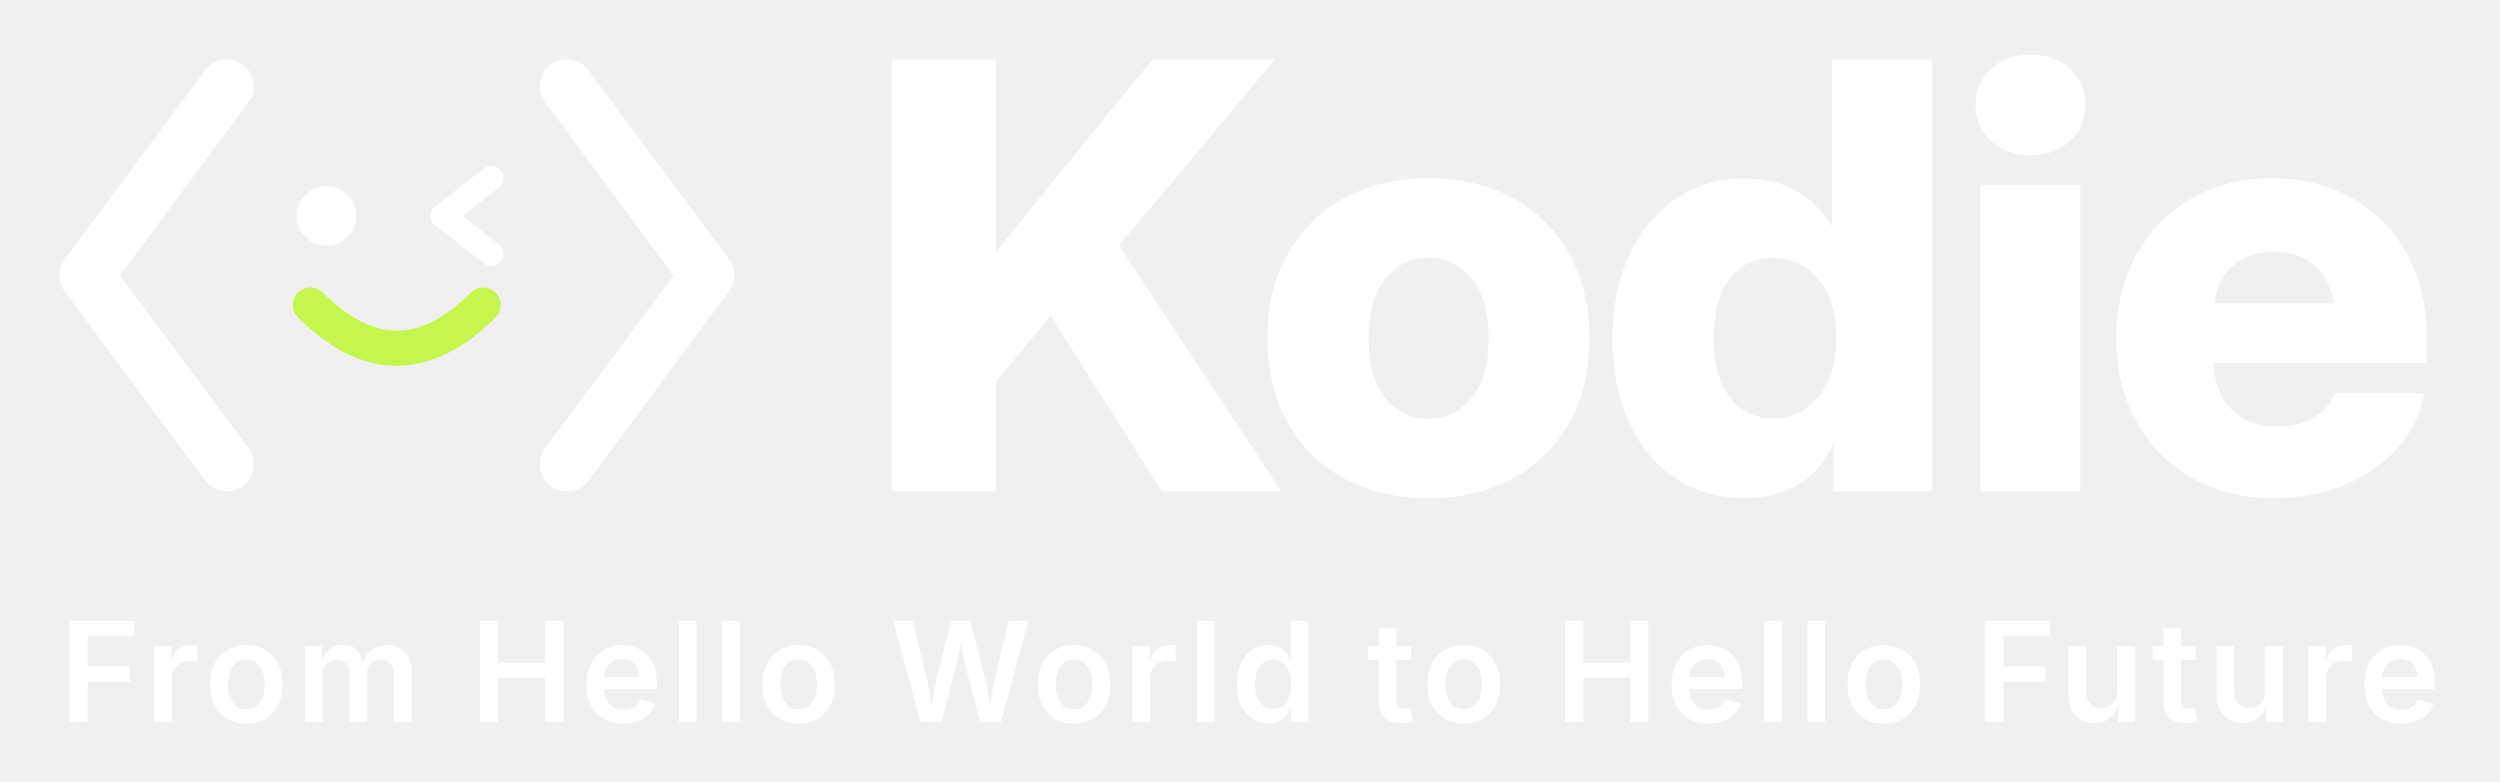
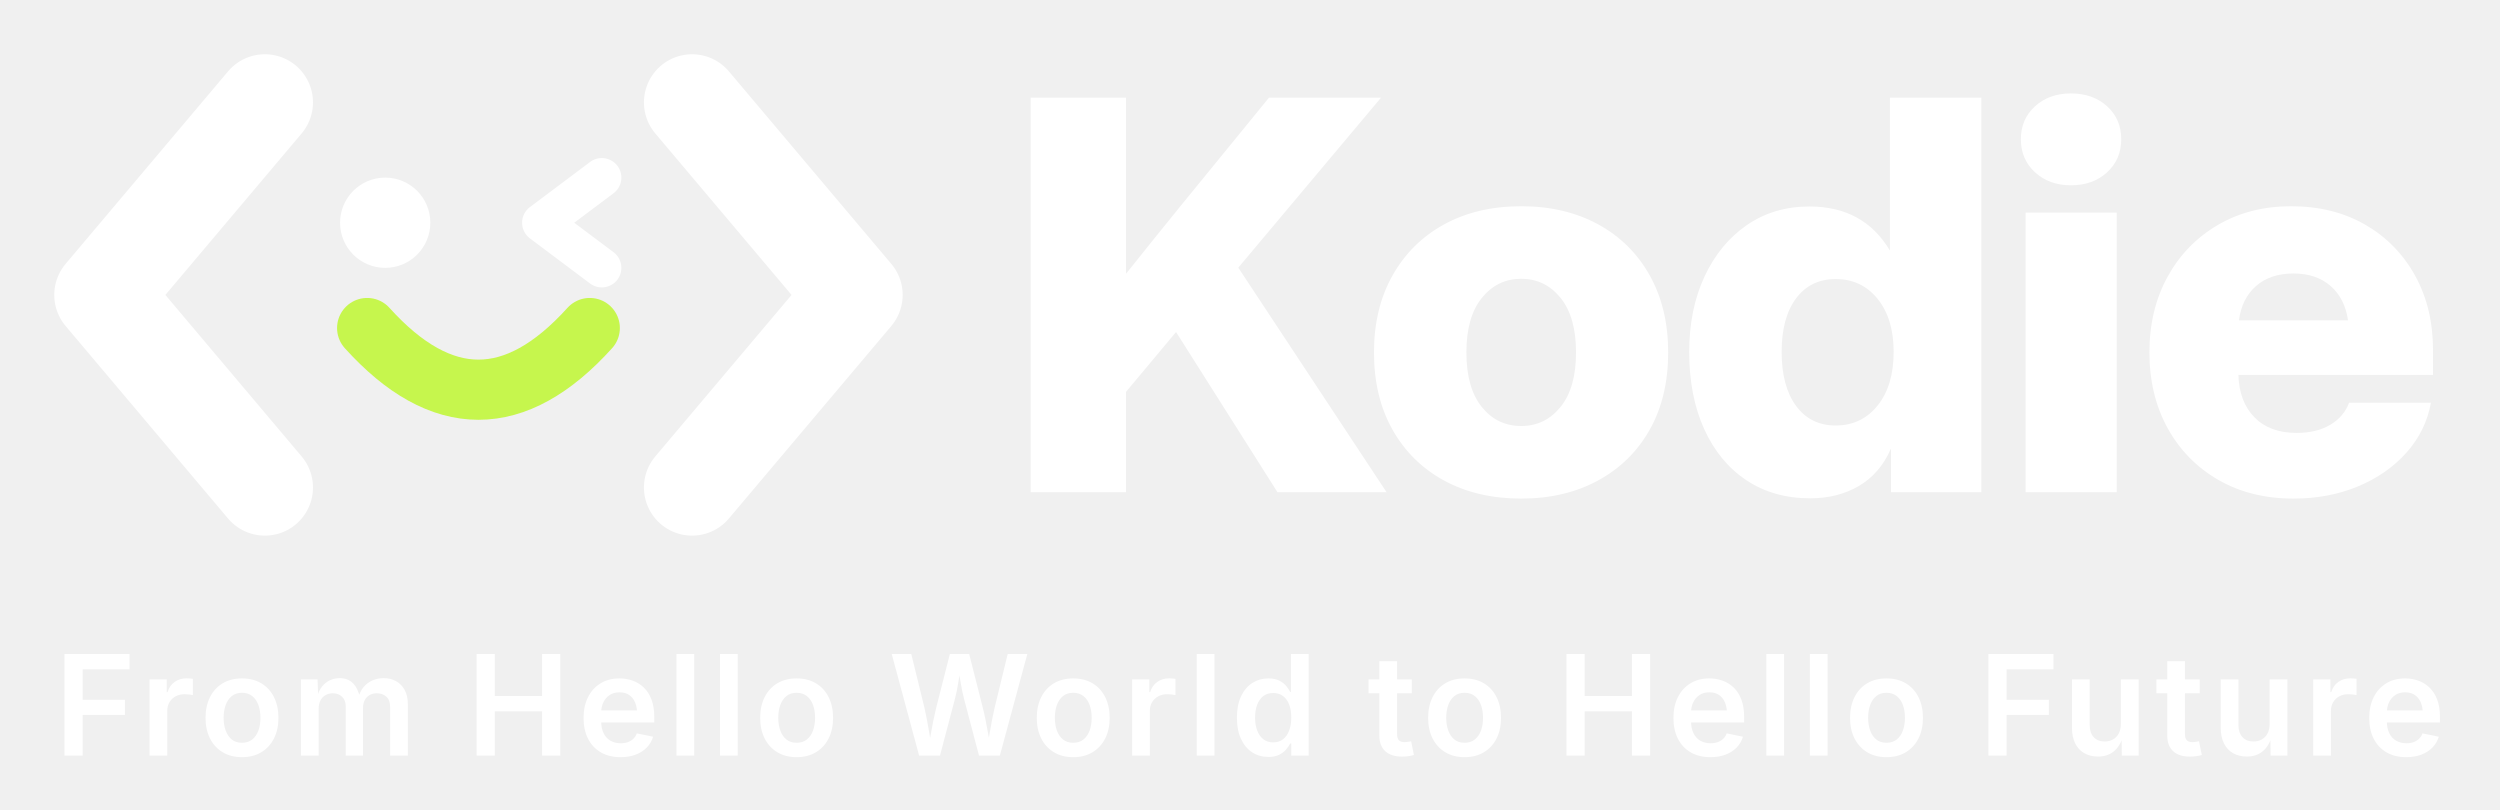
- <svg xmlns="http://www.w3.org/2000/svg" viewBox="-22.00 -22.00 926.13 289.48" role="img" aria-label="Kodie - From Hello World to Hello Future">
-   <g fill="none" stroke-linecap="round" stroke-linejoin="round">
-     <path d="M62 10.0 L10.0 80 L62 150.0" stroke="#FFFFFF" stroke-width="20" />
-     <path d="M188 10.0 L240.0 80 L188 150.0" stroke="#FFFFFF" stroke-width="20" />
-     <g transform="translate(125.0 80) scale(1.0) translate(-125.0 -80)">
-       <circle cx="99.0" cy="58" r="11" fill="#FFFFFF" stroke="none" />
-       <path d="M160.0 44 L142.0 58 L160.0 72" stroke="#FFFFFF" stroke-width="9" />
-       <path d="M93.0 91 Q125.0 123 157.0 91" stroke="#C6F64D" stroke-width="13" />
+ <svg xmlns="http://www.w3.org/2000/svg" viewBox="-22.00 -22.00 1013.77 328.40" role="img" aria-label="Kodie - From Hello World to Hello Future">
+   <g transform="scale(1.22)">
+     <g fill="none" stroke-linecap="round" stroke-linejoin="round">
+       <path d="M70 16.0 L16.0 80 L70 144.0" stroke="#FFFFFF" stroke-width="32" />
+       <path d="M212 16.0 L266.0 80 L212 144.0" stroke="#FFFFFF" stroke-width="32" />
+       <circle cx="110.0" cy="56" r="15" fill="#FFFFFF" stroke="none" />
+       <path d="M182.0 41 L162.0 56 L182.0 71" stroke="#FFFFFF" stroke-width="13" />
+       <path d="M104.0 91 Q141.0 132.0 178.0 91" stroke="#C6F64D" stroke-width="20" />
    </g>
  </g>
-   <path transform="translate(298.00 160)" d="M10.31 0V-160H48.97V-88.59Q54.44 -95.46 60.03 -102.39Q65.61 -109.32 71.19 -116.19L106.95 -160H152.38L94.5 -91.06L154.63 0H110.39L69.26 -64.97L48.97 -40.7V0Z M209.23 2.58Q191.4 2.58 177.98 -4.72Q164.56 -12.03 157.04 -25.34Q149.52 -38.66 149.52 -56.7Q149.52 -74.52 157.04 -87.89Q164.56 -101.26 177.98 -108.62Q191.4 -115.97 209.23 -115.97Q226.94 -115.97 240.42 -108.62Q253.9 -101.26 261.36 -87.89Q268.82 -74.52 268.82 -56.7Q268.82 -38.66 261.36 -25.4Q253.9 -12.13 240.42 -4.78Q226.94 2.58 209.23 2.58ZM209.23 -26.85Q218.89 -26.85 225.17 -34.58Q231.45 -42.31 231.45 -56.7Q231.45 -71.09 225.17 -78.82Q218.89 -86.55 209.23 -86.55Q199.56 -86.55 193.28 -78.82Q187 -71.09 187 -56.7Q187 -42.31 193.23 -34.58Q199.45 -26.85 209.23 -26.85Z M326.43 2.47Q311.5 2.47 300.49 -4.89Q289.49 -12.24 283.42 -25.61Q277.35 -38.98 277.35 -56.91Q277.35 -74.2 283.58 -87.52Q289.81 -100.83 300.76 -108.35Q311.72 -115.87 326.1 -115.87Q348.01 -115.87 358.64 -98.15H358.75V-160H395.8V0H359.18V-17.5H359.07Q354.67 -7.52 346.13 -2.52Q337.59 2.47 326.43 2.47ZM336.74 -27.06Q347.26 -27.06 353.76 -35.17Q360.25 -43.28 360.25 -56.91Q360.25 -70.34 353.76 -78.39Q347.26 -86.44 336.74 -86.44Q326.53 -86.44 320.68 -78.6Q314.83 -70.77 314.83 -56.91Q314.83 -42.95 320.68 -35.01Q326.53 -27.06 336.74 -27.06Z M413.77 0V-113.4H450.71V0ZM432.14 -124.46Q423.33 -124.46 417.59 -129.72Q411.84 -134.98 411.84 -143.14Q411.84 -151.3 417.59 -156.51Q423.33 -161.72 432.14 -161.72Q441.05 -161.72 446.79 -156.51Q452.54 -151.3 452.54 -143.14Q452.54 -134.98 446.79 -129.72Q441.05 -124.46 432.14 -124.46Z M522.38 2.58Q504.99 2.58 491.83 -5.05Q478.68 -12.67 471.32 -26.04Q463.97 -39.41 463.97 -56.7Q463.97 -73.99 471.32 -87.36Q478.68 -100.72 491.67 -108.35Q504.67 -115.97 521.42 -115.97Q538.49 -115.97 551.43 -108.51Q564.37 -101.05 571.67 -87.89Q578.97 -74.74 578.97 -57.56V-47.57H500.05Q500.37 -36.72 506.54 -30.39Q512.72 -24.05 523.67 -24.05Q531.83 -24.05 537.36 -27.38Q542.89 -30.71 544.93 -36.3H578.12Q576.07 -24.91 568.24 -16.11Q560.4 -7.3 548.53 -2.36Q536.67 2.58 522.38 2.58ZM500.26 -69.69H544.5Q543.22 -78.6 537.42 -83.65Q531.62 -88.7 522.38 -88.7Q513.04 -88.7 507.24 -83.65Q501.44 -78.6 500.26 -69.69Z" fill="#FFFFFF" />
-   <path transform="translate(0 245.48)" d="M3.77 0V-37.48H27.77V-31.82H10.49V-20.57H26.08V-14.99H10.49V0Z M35.15 0V-28.12H41.49V-23.42H41.79Q42.54 -25.86 44.43 -27.18Q46.32 -28.5 48.73 -28.5Q49.28 -28.5 49.96 -28.45Q50.64 -28.4 51.12 -28.32V-22.31Q50.72 -22.44 49.81 -22.54Q48.91 -22.64 48.03 -22.64Q46.21 -22.64 44.77 -21.86Q43.32 -21.08 42.5 -19.71Q41.69 -18.34 41.69 -16.55V0Z M69.24 0.58Q65.14 0.58 62.12 -1.25Q59.1 -3.07 57.46 -6.33Q55.81 -9.58 55.81 -13.91Q55.81 -18.29 57.46 -21.57Q59.1 -24.85 62.12 -26.66Q65.14 -28.47 69.24 -28.47Q73.36 -28.47 76.38 -26.66Q79.4 -24.85 81.05 -21.57Q82.7 -18.29 82.7 -13.91Q82.7 -9.58 81.05 -6.33Q79.4 -3.07 76.38 -1.25Q73.36 0.58 69.24 0.58ZM69.24 -4.73Q71.53 -4.73 73.05 -5.96Q74.57 -7.19 75.31 -9.28Q76.06 -11.37 76.06 -13.93Q76.06 -16.53 75.31 -18.61Q74.57 -20.7 73.05 -21.93Q71.53 -23.17 69.24 -23.17Q66.95 -23.17 65.45 -21.93Q63.96 -20.7 63.22 -18.63Q62.47 -16.55 62.47 -13.93Q62.47 -11.37 63.22 -9.28Q63.96 -7.19 65.45 -5.96Q66.95 -4.73 69.24 -4.73Z M90.98 0V-28.12H97.12L97.37 -21.35H96.89Q97.5 -23.87 98.77 -25.45Q100.04 -27.04 101.73 -27.81Q103.43 -28.57 105.29 -28.57Q108.34 -28.57 110.21 -26.66Q112.08 -24.75 112.86 -21.03H112.08Q112.66 -23.54 114.06 -25.22Q115.45 -26.89 117.38 -27.73Q119.3 -28.57 121.49 -28.57Q124.03 -28.57 126.04 -27.47Q128.06 -26.36 129.24 -24.23Q130.42 -22.11 130.42 -18.96V0H123.88V-17.96Q123.88 -20.57 122.45 -21.78Q121.01 -22.99 119 -22.99Q117.44 -22.99 116.28 -22.31Q115.13 -21.63 114.51 -20.44Q113.89 -19.24 113.89 -17.66V0H107.51V-18.26Q107.51 -20.4 106.17 -21.69Q104.84 -22.99 102.75 -22.99Q101.32 -22.99 100.12 -22.34Q98.93 -21.68 98.22 -20.4Q97.52 -19.12 97.52 -17.23V0Z M155.79 0V-37.48H162.51V-21.98H179.94V-37.48H186.66V0H179.94V-16.32H162.51V0Z M208.9 0.58Q204.65 0.58 201.59 -1.21Q198.54 -2.99 196.89 -6.24Q195.24 -9.48 195.24 -13.88Q195.24 -18.24 196.86 -21.51Q198.49 -24.78 201.47 -26.62Q204.45 -28.47 208.47 -28.47Q211.04 -28.47 213.36 -27.64Q215.69 -26.81 217.49 -25.08Q219.29 -23.34 220.31 -20.66Q221.33 -17.98 221.33 -14.29V-12.22H198.34V-16.68H218.08L215.01 -15.37Q215.01 -17.73 214.28 -19.53Q213.55 -21.33 212.11 -22.34Q210.66 -23.34 208.5 -23.34Q206.33 -23.34 204.83 -22.32Q203.32 -21.3 202.52 -19.61Q201.73 -17.91 201.73 -15.82V-12.75Q201.73 -10.09 202.64 -8.25Q203.54 -6.41 205.18 -5.48Q206.81 -4.55 208.98 -4.55Q210.41 -4.55 211.58 -4.97Q212.75 -5.38 213.6 -6.2Q214.46 -7.02 214.89 -8.2L220.9 -6.97Q220.22 -4.7 218.58 -3.01Q216.95 -1.31 214.5 -0.36Q212.04 0.58 208.9 0.58Z M236.05 -37.48V0H229.51V-37.48Z M252.11 -37.48V0H245.57V-37.48Z M273.82 0.58Q269.72 0.58 266.71 -1.25Q263.69 -3.07 262.04 -6.33Q260.39 -9.58 260.39 -13.91Q260.39 -18.29 262.04 -21.57Q263.69 -24.85 266.71 -26.66Q269.72 -28.47 273.82 -28.47Q277.95 -28.47 280.97 -26.66Q283.99 -24.85 285.63 -21.57Q287.28 -18.29 287.28 -13.91Q287.28 -9.58 285.63 -6.33Q283.99 -3.07 280.97 -1.25Q277.95 0.58 273.82 0.58ZM273.82 -4.73Q276.11 -4.73 277.63 -5.96Q279.16 -7.19 279.9 -9.28Q280.64 -11.37 280.64 -13.93Q280.64 -16.53 279.9 -18.61Q279.16 -20.7 277.63 -21.93Q276.11 -23.17 273.82 -23.17Q271.53 -23.17 270.04 -21.93Q268.54 -20.7 267.8 -18.63Q267.06 -16.55 267.06 -13.93Q267.06 -11.37 267.8 -9.28Q268.54 -7.19 270.04 -5.96Q271.53 -4.73 273.82 -4.73Z M319.02 0 308.91 -37.48H316.12L321 -17.53Q321.51 -15.37 321.95 -12.98Q322.39 -10.59 322.8 -8.17Q323.22 -5.76 323.6 -3.45H322.51Q322.94 -5.76 323.37 -8.17Q323.8 -10.59 324.27 -12.98Q324.75 -15.37 325.28 -17.53L330.36 -37.48H337.48L342.53 -17.53Q343.09 -15.37 343.55 -12.98Q344.02 -10.59 344.46 -8.17Q344.9 -5.76 345.35 -3.45H344.19Q344.6 -5.76 345.01 -8.17Q345.43 -10.59 345.88 -12.98Q346.33 -15.37 346.84 -17.53L351.69 -37.48H358.93L348.8 0H341.1L335.64 -20.7Q334.89 -23.59 334.32 -26.99Q333.76 -30.38 333.1 -34.18H334.71Q334.01 -30.51 333.51 -27.18Q333 -23.84 332.17 -20.7L326.71 0Z M375.85 0.58Q371.75 0.58 368.73 -1.25Q365.71 -3.07 364.06 -6.33Q362.42 -9.58 362.42 -13.91Q362.42 -18.29 364.06 -21.57Q365.71 -24.85 368.73 -26.66Q371.75 -28.47 375.85 -28.47Q379.97 -28.47 382.99 -26.66Q386.01 -24.85 387.66 -21.57Q389.3 -18.29 389.3 -13.91Q389.3 -9.58 387.66 -6.33Q386.01 -3.07 382.99 -1.25Q379.97 0.58 375.85 0.58ZM375.85 -4.73Q378.14 -4.73 379.66 -5.96Q381.18 -7.19 381.92 -9.28Q382.66 -11.37 382.66 -13.93Q382.66 -16.53 381.92 -18.61Q381.18 -20.7 379.66 -21.93Q378.14 -23.17 375.85 -23.17Q373.56 -23.17 372.06 -21.93Q370.56 -20.7 369.82 -18.63Q369.08 -16.55 369.08 -13.93Q369.08 -11.37 369.82 -9.28Q370.56 -7.19 372.06 -5.96Q373.56 -4.73 375.85 -4.73Z M397.59 0V-28.12H403.93V-23.42H404.23Q404.98 -25.86 406.87 -27.18Q408.76 -28.5 411.17 -28.5Q411.72 -28.5 412.4 -28.45Q413.08 -28.4 413.56 -28.32V-22.31Q413.16 -22.44 412.25 -22.54Q411.35 -22.64 410.47 -22.64Q408.66 -22.64 407.21 -21.86Q405.76 -21.08 404.95 -19.71Q404.13 -18.34 404.13 -16.55V0Z M427.96 -37.48V0H421.42V-37.48Z M447.84 0.5Q444.52 0.5 441.89 -1.19Q439.26 -2.89 437.75 -6.14Q436.24 -9.38 436.24 -14.01Q436.24 -18.69 437.79 -21.92Q439.34 -25.15 441.96 -26.81Q444.59 -28.47 447.81 -28.47Q450.33 -28.47 451.93 -27.63Q453.52 -26.79 454.47 -25.63Q455.41 -24.47 455.89 -23.47H456.16V-37.48H462.7V0H456.29V-4.45H455.89Q455.38 -3.45 454.42 -2.29Q453.45 -1.13 451.86 -0.31Q450.28 0.5 447.84 0.5ZM449.62 -4.88Q451.76 -4.88 453.25 -6.02Q454.73 -7.17 455.51 -9.23Q456.29 -11.29 456.29 -14.04Q456.29 -16.78 455.52 -18.8Q454.75 -20.83 453.26 -21.96Q451.76 -23.09 449.62 -23.09Q447.41 -23.09 445.93 -21.92Q444.44 -20.75 443.69 -18.7Q442.93 -16.65 442.93 -14.04Q442.93 -11.42 443.69 -9.34Q444.44 -7.27 445.94 -6.07Q447.44 -4.88 449.62 -4.88Z M500.75 -28.12V-22.99H484.78V-28.12ZM488.78 -34.81H495.32V-7.92Q495.32 -6.39 495.97 -5.67Q496.63 -4.96 498.11 -4.96Q498.57 -4.96 499.31 -5.07Q500.05 -5.18 500.5 -5.28L501.53 -0.23Q500.45 0.1 499.32 0.24Q498.19 0.38 497.16 0.38Q493.11 0.38 490.94 -1.63Q488.78 -3.65 488.78 -7.37Z M520.21 0.58Q516.11 0.58 513.09 -1.25Q510.07 -3.07 508.42 -6.33Q506.77 -9.58 506.77 -13.91Q506.77 -18.29 508.42 -21.57Q510.07 -24.85 513.09 -26.66Q516.11 -28.47 520.21 -28.47Q524.33 -28.47 527.35 -26.66Q530.37 -24.85 532.02 -21.57Q533.66 -18.29 533.66 -13.91Q533.66 -9.58 532.02 -6.33Q530.37 -3.07 527.35 -1.25Q524.33 0.58 520.21 0.58ZM520.21 -4.73Q522.49 -4.73 524.02 -5.96Q525.54 -7.19 526.28 -9.28Q527.02 -11.37 527.02 -13.93Q527.02 -16.53 526.28 -18.61Q525.54 -20.7 524.02 -21.93Q522.49 -23.17 520.21 -23.17Q517.92 -23.17 516.42 -21.93Q514.92 -20.7 514.18 -18.63Q513.44 -16.55 513.44 -13.93Q513.44 -11.37 514.18 -9.28Q514.92 -7.19 516.42 -5.96Q517.92 -4.73 520.21 -4.73Z M557.8 0V-37.48H564.52V-21.98H581.95V-37.48H588.67V0H581.95V-16.32H564.52V0Z M610.91 0.58Q606.66 0.58 603.6 -1.21Q600.55 -2.99 598.9 -6.24Q597.25 -9.48 597.25 -13.88Q597.25 -18.24 598.88 -21.51Q600.5 -24.78 603.48 -26.62Q606.46 -28.47 610.48 -28.47Q613.05 -28.47 615.38 -27.64Q617.7 -26.81 619.5 -25.08Q621.3 -23.34 622.32 -20.66Q623.34 -17.98 623.34 -14.29V-12.22H600.35V-16.68H620.09L617.02 -15.37Q617.02 -17.73 616.29 -19.53Q615.56 -21.33 614.12 -22.34Q612.67 -23.34 610.51 -23.34Q608.35 -23.34 606.84 -22.32Q605.33 -21.3 604.53 -19.61Q603.74 -17.91 603.74 -15.82V-12.75Q603.74 -10.09 604.65 -8.25Q605.55 -6.41 607.19 -5.48Q608.82 -4.55 610.99 -4.55Q612.42 -4.55 613.59 -4.97Q614.76 -5.38 615.61 -6.2Q616.47 -7.02 616.9 -8.2L622.91 -6.97Q622.23 -4.7 620.59 -3.01Q618.96 -1.31 616.51 -0.36Q614.05 0.58 610.91 0.58Z M638.06 -37.48V0H631.52V-37.48Z M654.12 -37.48V0H647.58V-37.48Z M675.83 0.58Q671.73 0.58 668.72 -1.25Q665.7 -3.07 664.05 -6.33Q662.4 -9.58 662.4 -13.91Q662.4 -18.29 664.05 -21.57Q665.7 -24.85 668.72 -26.66Q671.73 -28.47 675.83 -28.47Q679.96 -28.47 682.98 -26.66Q686 -24.85 687.64 -21.57Q689.29 -18.29 689.29 -13.91Q689.29 -9.58 687.64 -6.33Q686 -3.07 682.98 -1.25Q679.96 0.58 675.83 0.58ZM675.83 -4.73Q678.12 -4.73 679.64 -5.96Q681.17 -7.19 681.91 -9.28Q682.65 -11.37 682.65 -13.93Q682.65 -16.53 681.91 -18.61Q681.17 -20.7 679.64 -21.93Q678.12 -23.17 675.83 -23.17Q673.54 -23.17 672.05 -21.93Q670.55 -20.7 669.81 -18.63Q669.07 -16.55 669.07 -13.93Q669.07 -11.37 669.81 -9.28Q670.55 -7.19 672.05 -5.96Q673.54 -4.73 675.83 -4.73Z M713.43 0V-37.48H737.43V-31.82H720.15V-20.57H735.74V-14.99H720.15V0Z M753.89 0.35Q750.99 0.35 748.82 -0.88Q746.64 -2.11 745.45 -4.49Q744.25 -6.87 744.25 -10.24V-28.12H750.79V-11.24Q750.79 -8.43 752.26 -6.82Q753.74 -5.21 756.3 -5.21Q758.04 -5.21 759.39 -5.96Q760.75 -6.72 761.52 -8.17Q762.29 -9.63 762.29 -11.65V-28.12H768.85V0H762.64L762.56 -6.94H763.07Q761.89 -3.27 759.57 -1.46Q757.26 0.35 753.89 0.35Z M791.37 -28.12V-22.99H775.4V-28.12ZM779.4 -34.81H785.94V-7.92Q785.94 -6.39 786.59 -5.67Q787.25 -4.96 788.73 -4.96Q789.19 -4.96 789.93 -5.07Q790.67 -5.18 791.12 -5.28L792.15 -0.23Q791.07 0.1 789.94 0.24Q788.81 0.38 787.78 0.38Q783.73 0.38 781.56 -1.63Q779.4 -3.65 779.4 -7.37Z M808.76 0.35Q805.87 0.35 803.7 -0.88Q801.52 -2.11 800.33 -4.49Q799.13 -6.87 799.13 -10.24V-28.12H805.67V-11.24Q805.67 -8.43 807.14 -6.82Q808.61 -5.21 811.18 -5.21Q812.91 -5.21 814.27 -5.96Q815.63 -6.72 816.4 -8.17Q817.16 -9.63 817.16 -11.65V-28.12H823.73V0H817.52L817.44 -6.94H817.94Q816.76 -3.27 814.45 -1.46Q812.13 0.35 808.76 0.35Z M833.25 0V-28.12H839.59V-23.42H839.89Q840.64 -25.86 842.53 -27.18Q844.41 -28.5 846.83 -28.5Q847.38 -28.5 848.06 -28.45Q848.74 -28.4 849.22 -28.32V-22.31Q848.82 -22.44 847.91 -22.54Q847.01 -22.64 846.13 -22.64Q844.31 -22.64 842.87 -21.86Q841.42 -21.08 840.6 -19.71Q839.79 -18.34 839.79 -16.55V0Z M867.57 0.58Q863.31 0.58 860.26 -1.21Q857.2 -2.99 855.55 -6.24Q853.91 -9.48 853.91 -13.88Q853.91 -18.24 855.53 -21.51Q857.15 -24.78 860.13 -26.62Q863.11 -28.47 867.14 -28.47Q869.7 -28.47 872.03 -27.64Q874.36 -26.81 876.15 -25.08Q877.95 -23.34 878.97 -20.66Q879.99 -17.98 879.99 -14.29V-12.22H857V-16.68H876.75L873.68 -15.37Q873.68 -17.73 872.95 -19.53Q872.22 -21.33 870.77 -22.34Q869.33 -23.34 867.16 -23.34Q865 -23.34 863.49 -22.32Q861.98 -21.3 861.19 -19.61Q860.4 -17.91 860.4 -15.82V-12.75Q860.4 -10.09 861.3 -8.25Q862.21 -6.41 863.84 -5.48Q865.48 -4.55 867.64 -4.55Q869.07 -4.55 870.24 -4.97Q871.41 -5.38 872.27 -6.2Q873.12 -7.02 873.55 -8.2L879.56 -6.97Q878.88 -4.7 877.25 -3.01Q875.61 -1.31 873.16 -0.36Q870.71 0.58 867.57 0.58Z" fill="#FFFFFF" />
+   <path transform="translate(385.64 177.60)" d="M10.31 0V-160H48.97V-88.59Q54.44 -95.46 60.03 -102.39Q65.61 -109.32 71.19 -116.19L106.95 -160H152.38L94.5 -91.06L154.63 0H110.39L69.26 -64.97L48.97 -40.7V0Z M209.23 2.58Q191.4 2.58 177.98 -4.72Q164.56 -12.03 157.04 -25.34Q149.52 -38.66 149.52 -56.7Q149.52 -74.52 157.04 -87.89Q164.56 -101.26 177.98 -108.62Q191.4 -115.97 209.23 -115.97Q226.94 -115.97 240.42 -108.62Q253.9 -101.26 261.36 -87.89Q268.82 -74.52 268.82 -56.7Q268.82 -38.66 261.36 -25.4Q253.9 -12.13 240.42 -4.78Q226.94 2.58 209.23 2.58ZM209.23 -26.85Q218.89 -26.85 225.17 -34.58Q231.45 -42.31 231.45 -56.7Q231.45 -71.09 225.17 -78.82Q218.89 -86.55 209.23 -86.55Q199.56 -86.55 193.28 -78.82Q187 -71.09 187 -56.7Q187 -42.31 193.23 -34.58Q199.45 -26.85 209.23 -26.85Z M326.43 2.47Q311.5 2.47 300.49 -4.89Q289.49 -12.24 283.42 -25.61Q277.35 -38.98 277.35 -56.91Q277.35 -74.2 283.58 -87.52Q289.81 -100.83 300.76 -108.35Q311.72 -115.87 326.1 -115.87Q348.01 -115.87 358.64 -98.15H358.75V-160H395.8V0H359.18V-17.5H359.07Q354.67 -7.52 346.13 -2.52Q337.59 2.47 326.43 2.47ZM336.74 -27.06Q347.26 -27.06 353.76 -35.17Q360.25 -43.28 360.25 -56.91Q360.25 -70.34 353.76 -78.39Q347.26 -86.44 336.74 -86.44Q326.53 -86.44 320.68 -78.6Q314.83 -70.77 314.83 -56.91Q314.83 -42.95 320.68 -35.01Q326.53 -27.06 336.74 -27.06Z M413.77 0V-113.4H450.71V0ZM432.14 -124.46Q423.33 -124.46 417.59 -129.72Q411.84 -134.98 411.84 -143.14Q411.84 -151.3 417.59 -156.51Q423.33 -161.72 432.14 -161.72Q441.05 -161.72 446.79 -156.51Q452.54 -151.3 452.54 -143.14Q452.54 -134.98 446.79 -129.72Q441.05 -124.46 432.14 -124.46Z M522.38 2.58Q504.99 2.58 491.83 -5.05Q478.68 -12.67 471.32 -26.04Q463.97 -39.41 463.97 -56.7Q463.97 -73.99 471.32 -87.36Q478.68 -100.72 491.67 -108.35Q504.67 -115.97 521.42 -115.97Q538.49 -115.97 551.43 -108.51Q564.37 -101.05 571.67 -87.89Q578.97 -74.74 578.97 -57.56V-47.57H500.05Q500.37 -36.72 506.54 -30.39Q512.72 -24.05 523.67 -24.05Q531.83 -24.05 537.36 -27.38Q542.89 -30.71 544.93 -36.3H578.12Q576.07 -24.91 568.24 -16.11Q560.4 -7.3 548.53 -2.36Q536.67 2.58 522.38 2.58ZM500.26 -69.69H544.5Q543.22 -78.6 537.42 -83.65Q531.62 -88.7 522.38 -88.7Q513.04 -88.7 507.24 -83.65Q501.44 -78.6 500.26 -69.69Z" fill="#FFFFFF" />
+   <path transform="translate(0 284.40)" d="M4.15 0V-41.2H30.53V-34.98H11.53V-22.62H28.67V-16.48H11.53V0Z M38.64 0V-30.91H45.61V-25.74H45.94Q46.77 -28.43 48.84 -29.88Q50.92 -31.33 53.57 -31.33Q54.18 -31.33 54.93 -31.27Q55.67 -31.22 56.2 -31.14V-24.53Q55.76 -24.66 54.76 -24.78Q53.77 -24.89 52.8 -24.89Q50.81 -24.89 49.22 -24.03Q47.63 -23.17 46.73 -21.66Q45.83 -20.16 45.83 -18.19V0Z M76.12 0.64Q71.61 0.64 68.29 -1.37Q64.97 -3.37 63.16 -6.95Q61.35 -10.54 61.35 -15.29Q61.35 -20.1 63.16 -23.71Q64.97 -27.32 68.29 -29.31Q71.61 -31.3 76.12 -31.3Q80.65 -31.3 83.97 -29.31Q87.29 -27.32 89.1 -23.71Q90.91 -20.1 90.91 -15.29Q90.91 -10.54 89.1 -6.95Q87.29 -3.37 83.97 -1.37Q80.65 0.64 76.12 0.64ZM76.12 -5.2Q78.63 -5.2 80.31 -6.55Q81.98 -7.91 82.8 -10.2Q83.61 -12.5 83.61 -15.32Q83.61 -18.17 82.8 -20.46Q81.98 -22.76 80.31 -24.11Q78.63 -25.47 76.12 -25.47Q73.6 -25.47 71.96 -24.11Q70.31 -22.76 69.5 -20.48Q68.68 -18.19 68.68 -15.32Q68.68 -12.5 69.5 -10.2Q70.31 -7.91 71.96 -6.55Q73.6 -5.2 76.12 -5.2Z M100.02 0V-30.91H106.77L107.04 -23.48H106.52Q107.18 -26.24 108.58 -27.98Q109.97 -29.73 111.84 -30.57Q113.71 -31.41 115.75 -31.41Q119.1 -31.41 121.16 -29.31Q123.22 -27.21 124.08 -23.12H123.22Q123.86 -25.88 125.39 -27.72Q126.92 -29.56 129.04 -30.49Q131.16 -31.41 133.56 -31.41Q136.35 -31.41 138.57 -30.2Q140.78 -28.98 142.08 -26.64Q143.38 -24.31 143.38 -20.85V0H136.19V-19.74Q136.19 -22.62 134.61 -23.95Q133.04 -25.27 130.82 -25.27Q129.11 -25.27 127.84 -24.53Q126.57 -23.78 125.89 -22.47Q125.21 -21.15 125.21 -19.41V0H118.19V-20.07Q118.19 -22.43 116.72 -23.85Q115.26 -25.27 112.96 -25.27Q111.38 -25.27 110.07 -24.55Q108.76 -23.84 107.98 -22.43Q107.21 -21.01 107.21 -18.94V0Z M171.27 0V-41.2H178.65V-24.17H197.82V-41.2H205.2V0H197.82V-17.95H178.65V0Z M229.65 0.64Q224.98 0.64 221.62 -1.33Q218.26 -3.29 216.45 -6.86Q214.64 -10.42 214.64 -15.26Q214.64 -20.05 216.42 -23.64Q218.21 -27.24 221.48 -29.27Q224.76 -31.3 229.18 -31.3Q232.01 -31.3 234.56 -30.39Q237.12 -29.48 239.1 -27.57Q241.07 -25.66 242.19 -22.72Q243.31 -19.77 243.31 -15.71V-13.44H218.04V-18.33H239.75L236.37 -16.89Q236.37 -19.49 235.57 -21.47Q234.77 -23.45 233.18 -24.55Q231.59 -25.66 229.21 -25.66Q226.83 -25.66 225.18 -24.54Q223.52 -23.42 222.65 -21.55Q221.77 -19.69 221.77 -17.39V-14.02Q221.77 -11.09 222.77 -9.07Q223.77 -7.05 225.56 -6.03Q227.36 -5 229.74 -5Q231.31 -5 232.6 -5.46Q233.89 -5.92 234.83 -6.82Q235.77 -7.71 236.24 -9.01L242.84 -7.66Q242.1 -5.17 240.3 -3.3Q238.5 -1.44 235.81 -0.4Q233.11 0.64 229.65 0.64Z M259.5 -41.2V0H252.31V-41.2Z M277.15 -41.2V0H269.96V-41.2Z M301.03 0.64Q296.52 0.64 293.2 -1.37Q289.88 -3.37 288.07 -6.95Q286.26 -10.54 286.26 -15.29Q286.26 -20.1 288.07 -23.71Q289.88 -27.32 293.2 -29.31Q296.52 -31.3 301.03 -31.3Q305.56 -31.3 308.88 -29.31Q312.2 -27.32 314.01 -23.71Q315.82 -20.1 315.82 -15.29Q315.82 -10.54 314.01 -6.95Q312.2 -3.37 308.88 -1.37Q305.56 0.64 301.03 0.64ZM301.03 -5.2Q303.54 -5.2 305.22 -6.55Q306.89 -7.91 307.71 -10.2Q308.52 -12.5 308.52 -15.32Q308.52 -18.17 307.71 -20.46Q306.89 -22.76 305.22 -24.11Q303.54 -25.47 301.03 -25.47Q298.51 -25.47 296.87 -24.11Q295.22 -22.76 294.41 -20.48Q293.59 -18.19 293.59 -15.32Q293.59 -12.5 294.41 -10.2Q295.22 -7.91 296.87 -6.55Q298.51 -5.2 301.03 -5.2Z M350.71 0 339.6 -41.2H347.53L352.9 -19.27Q353.45 -16.89 353.93 -14.27Q354.42 -11.64 354.87 -8.99Q355.33 -6.33 355.74 -3.79H354.56Q355.03 -6.33 355.5 -8.99Q355.97 -11.64 356.49 -14.27Q357.02 -16.89 357.6 -19.27L363.18 -41.2H371.01L376.57 -19.27Q377.17 -16.89 377.69 -14.27Q378.2 -11.64 378.68 -8.99Q379.17 -6.33 379.66 -3.79H378.39Q378.83 -6.33 379.29 -8.99Q379.75 -11.64 380.24 -14.27Q380.74 -16.89 381.29 -19.27L386.63 -41.2H394.59L383.45 0H374.99L368.99 -22.76Q368.16 -25.94 367.54 -29.67Q366.92 -33.4 366.2 -37.58H367.97Q367.19 -33.54 366.64 -29.88Q366.09 -26.21 365.17 -22.76L359.17 0Z M413.19 0.64Q408.68 0.64 405.36 -1.37Q402.04 -3.37 400.23 -6.95Q398.42 -10.54 398.42 -15.29Q398.42 -20.1 400.23 -23.71Q402.04 -27.32 405.36 -29.31Q408.68 -31.3 413.19 -31.3Q417.72 -31.3 421.04 -29.31Q424.36 -27.32 426.17 -23.71Q427.98 -20.1 427.98 -15.29Q427.98 -10.54 426.17 -6.95Q424.36 -3.37 421.04 -1.37Q417.72 0.64 413.19 0.64ZM413.19 -5.2Q415.7 -5.2 417.38 -6.55Q419.05 -7.91 419.87 -10.2Q420.68 -12.5 420.68 -15.32Q420.68 -18.17 419.87 -20.46Q419.05 -22.76 417.38 -24.11Q415.7 -25.47 413.19 -25.47Q410.67 -25.47 409.03 -24.11Q407.38 -22.76 406.56 -20.48Q405.75 -18.19 405.75 -15.32Q405.75 -12.5 406.56 -10.2Q407.38 -7.91 409.03 -6.55Q410.67 -5.2 413.19 -5.2Z M437.09 0V-30.91H444.06V-25.74H444.39Q445.22 -28.43 447.29 -29.88Q449.37 -31.33 452.02 -31.33Q452.63 -31.33 453.38 -31.27Q454.12 -31.22 454.65 -31.14V-24.53Q454.21 -24.66 453.21 -24.78Q452.21 -24.89 451.25 -24.89Q449.26 -24.89 447.67 -24.03Q446.08 -23.17 445.18 -21.66Q444.28 -20.16 444.28 -18.19V0Z M470.48 -41.2V0H463.29V-41.2Z M492.33 0.55Q488.68 0.55 485.79 -1.31Q482.9 -3.18 481.24 -6.75Q479.58 -10.31 479.58 -15.4Q479.58 -20.54 481.28 -24.1Q482.98 -27.65 485.87 -29.48Q488.76 -31.3 492.3 -31.3Q495.07 -31.3 496.82 -30.37Q498.58 -29.45 499.62 -28.18Q500.65 -26.9 501.18 -25.8H501.48V-41.2H508.67V0H501.62V-4.89H501.18Q500.63 -3.79 499.56 -2.52Q498.5 -1.24 496.75 -0.35Q495.01 0.55 492.33 0.55ZM494.29 -5.36Q496.64 -5.36 498.28 -6.62Q499.91 -7.88 500.76 -10.15Q501.62 -12.42 501.62 -15.43Q501.62 -18.44 500.78 -20.67Q499.93 -22.9 498.29 -24.14Q496.64 -25.38 494.29 -25.38Q491.86 -25.38 490.23 -24.1Q488.6 -22.81 487.77 -20.56Q486.94 -18.31 486.94 -15.43Q486.94 -12.55 487.77 -10.27Q488.6 -7.99 490.24 -6.68Q491.89 -5.36 494.29 -5.36Z M550.5 -30.91V-25.27H532.94V-30.91ZM537.34 -38.27H544.53V-8.71Q544.53 -7.02 545.25 -6.24Q545.97 -5.45 547.6 -5.45Q548.1 -5.45 548.91 -5.57Q549.73 -5.7 550.23 -5.81L551.36 -0.25Q550.17 0.11 548.93 0.26Q547.68 0.41 546.55 0.41Q542.1 0.41 539.72 -1.8Q537.34 -4.01 537.34 -8.1Z M571.89 0.64Q567.38 0.64 564.06 -1.37Q560.75 -3.37 558.93 -6.95Q557.12 -10.54 557.12 -15.29Q557.12 -20.1 558.93 -23.71Q560.75 -27.32 564.06 -29.31Q567.38 -31.3 571.89 -31.3Q576.42 -31.3 579.74 -29.31Q583.06 -27.32 584.87 -23.71Q586.68 -20.1 586.68 -15.29Q586.68 -10.54 584.87 -6.95Q583.06 -3.37 579.74 -1.37Q576.42 0.64 571.89 0.64ZM571.89 -5.2Q574.41 -5.2 576.08 -6.55Q577.75 -7.91 578.57 -10.2Q579.38 -12.5 579.38 -15.32Q579.38 -18.17 578.57 -20.46Q577.75 -22.76 576.08 -24.11Q574.41 -25.47 571.89 -25.47Q569.37 -25.47 567.73 -24.11Q566.08 -22.76 565.27 -20.48Q564.45 -18.19 564.45 -15.32Q564.45 -12.5 565.27 -10.2Q566.08 -7.91 567.73 -6.55Q569.37 -5.2 571.89 -5.2Z M613.22 0V-41.2H620.6V-24.17H639.77V-41.2H647.15V0H639.77V-17.95H620.6V0Z M671.6 0.64Q666.93 0.64 663.57 -1.33Q660.21 -3.29 658.4 -6.86Q656.59 -10.42 656.59 -15.26Q656.59 -20.05 658.37 -23.64Q660.16 -27.24 663.43 -29.27Q666.71 -31.3 671.13 -31.3Q673.96 -31.3 676.51 -30.39Q679.07 -29.48 681.05 -27.57Q683.02 -25.66 684.14 -22.72Q685.26 -19.77 685.26 -15.71V-13.44H659.99V-18.33H681.7L678.32 -16.89Q678.32 -19.49 677.52 -21.47Q676.72 -23.45 675.13 -24.55Q673.54 -25.66 671.16 -25.66Q668.78 -25.66 667.13 -24.54Q665.47 -23.42 664.6 -21.55Q663.72 -19.69 663.72 -17.39V-14.02Q663.72 -11.09 664.72 -9.07Q665.72 -7.05 667.51 -6.03Q669.31 -5 671.69 -5Q673.26 -5 674.55 -5.46Q675.84 -5.92 676.78 -6.82Q677.72 -7.71 678.19 -9.01L684.79 -7.66Q684.05 -5.17 682.25 -3.3Q680.45 -1.44 677.76 -0.4Q675.06 0.64 671.6 0.64Z M701.45 -41.2V0H694.26V-41.2Z M719.1 -41.2V0H711.91V-41.2Z M742.98 0.64Q738.47 0.64 735.15 -1.37Q731.83 -3.37 730.02 -6.95Q728.21 -10.54 728.21 -15.29Q728.21 -20.1 730.02 -23.71Q731.83 -27.32 735.15 -29.31Q738.47 -31.3 742.98 -31.3Q747.51 -31.3 750.83 -29.31Q754.15 -27.32 755.96 -23.71Q757.77 -20.1 757.77 -15.29Q757.77 -10.54 755.96 -6.95Q754.15 -3.37 750.83 -1.37Q747.51 0.64 742.98 0.64ZM742.98 -5.2Q745.49 -5.2 747.17 -6.55Q748.84 -7.91 749.66 -10.2Q750.47 -12.5 750.47 -15.32Q750.47 -18.17 749.66 -20.46Q748.84 -22.76 747.17 -24.11Q745.49 -25.47 742.98 -25.47Q740.46 -25.47 738.82 -24.11Q737.17 -22.76 736.36 -20.48Q735.54 -18.19 735.54 -15.32Q735.54 -12.5 736.36 -10.2Q737.17 -7.91 738.82 -6.55Q740.46 -5.2 742.98 -5.2Z M784.31 0V-41.2H810.69V-34.98H791.69V-22.62H808.84V-16.48H791.69V0Z M828.79 0.39Q825.61 0.39 823.21 -0.97Q820.82 -2.32 819.51 -4.94Q818.2 -7.55 818.2 -11.25V-30.91H825.38V-12.36Q825.38 -9.26 827 -7.49Q828.62 -5.72 831.44 -5.72Q833.35 -5.72 834.84 -6.55Q836.33 -7.38 837.18 -8.99Q838.02 -10.59 838.02 -12.8V-30.91H845.24V0H838.41L838.33 -7.63H838.88Q837.58 -3.59 835.03 -1.6Q832.49 0.39 828.79 0.39Z M870 -30.91V-25.27H852.44V-30.91ZM856.84 -38.27H864.02V-8.71Q864.02 -7.02 864.74 -6.24Q865.46 -5.45 867.09 -5.45Q867.59 -5.45 868.41 -5.57Q869.22 -5.7 869.72 -5.81L870.85 -0.25Q869.67 0.11 868.42 0.26Q867.18 0.41 866.04 0.41Q861.59 0.41 859.21 -1.8Q856.84 -4.01 856.84 -8.1Z M889.12 0.39Q885.94 0.39 883.54 -0.97Q881.15 -2.32 879.84 -4.94Q878.52 -7.55 878.52 -11.25V-30.91H885.71V-12.36Q885.71 -9.26 887.33 -7.49Q888.95 -5.72 891.77 -5.72Q893.68 -5.72 895.17 -6.55Q896.66 -7.38 897.51 -8.99Q898.35 -10.59 898.35 -12.8V-30.91H905.57V0H898.74L898.65 -7.63H899.21Q897.91 -3.59 895.36 -1.6Q892.82 0.39 889.12 0.39Z M916.03 0V-30.91H923V-25.74H923.33Q924.16 -28.43 926.23 -29.88Q928.31 -31.33 930.96 -31.33Q931.57 -31.33 932.32 -31.27Q933.06 -31.22 933.59 -31.14V-24.53Q933.15 -24.66 932.15 -24.78Q931.16 -24.89 930.19 -24.89Q928.2 -24.89 926.61 -24.03Q925.02 -23.17 924.12 -21.66Q923.22 -20.16 923.22 -18.19V0Z M953.76 0.64Q949.09 0.64 945.73 -1.33Q942.37 -3.29 940.55 -6.86Q938.74 -10.42 938.74 -15.26Q938.74 -20.05 940.53 -23.64Q942.31 -27.24 945.59 -29.27Q948.86 -31.3 953.29 -31.3Q956.11 -31.3 958.67 -30.39Q961.22 -29.48 963.2 -27.57Q965.18 -25.66 966.3 -22.72Q967.42 -19.77 967.42 -15.71V-13.44H942.14V-18.33H963.85L960.48 -16.89Q960.48 -19.49 959.68 -21.47Q958.87 -23.45 957.28 -24.55Q955.69 -25.66 953.32 -25.66Q950.94 -25.66 949.28 -24.54Q947.62 -23.42 946.75 -21.55Q945.88 -19.69 945.88 -17.39V-14.02Q945.88 -11.09 946.87 -9.07Q947.87 -7.05 949.67 -6.03Q951.46 -5 953.84 -5Q955.42 -5 956.7 -5.46Q957.99 -5.92 958.93 -6.82Q959.87 -7.71 960.34 -9.01L966.95 -7.66Q966.2 -5.17 964.4 -3.3Q962.61 -1.44 959.91 -0.4Q957.21 0.64 953.76 0.64Z" fill="#FFFFFF" />
</svg>
